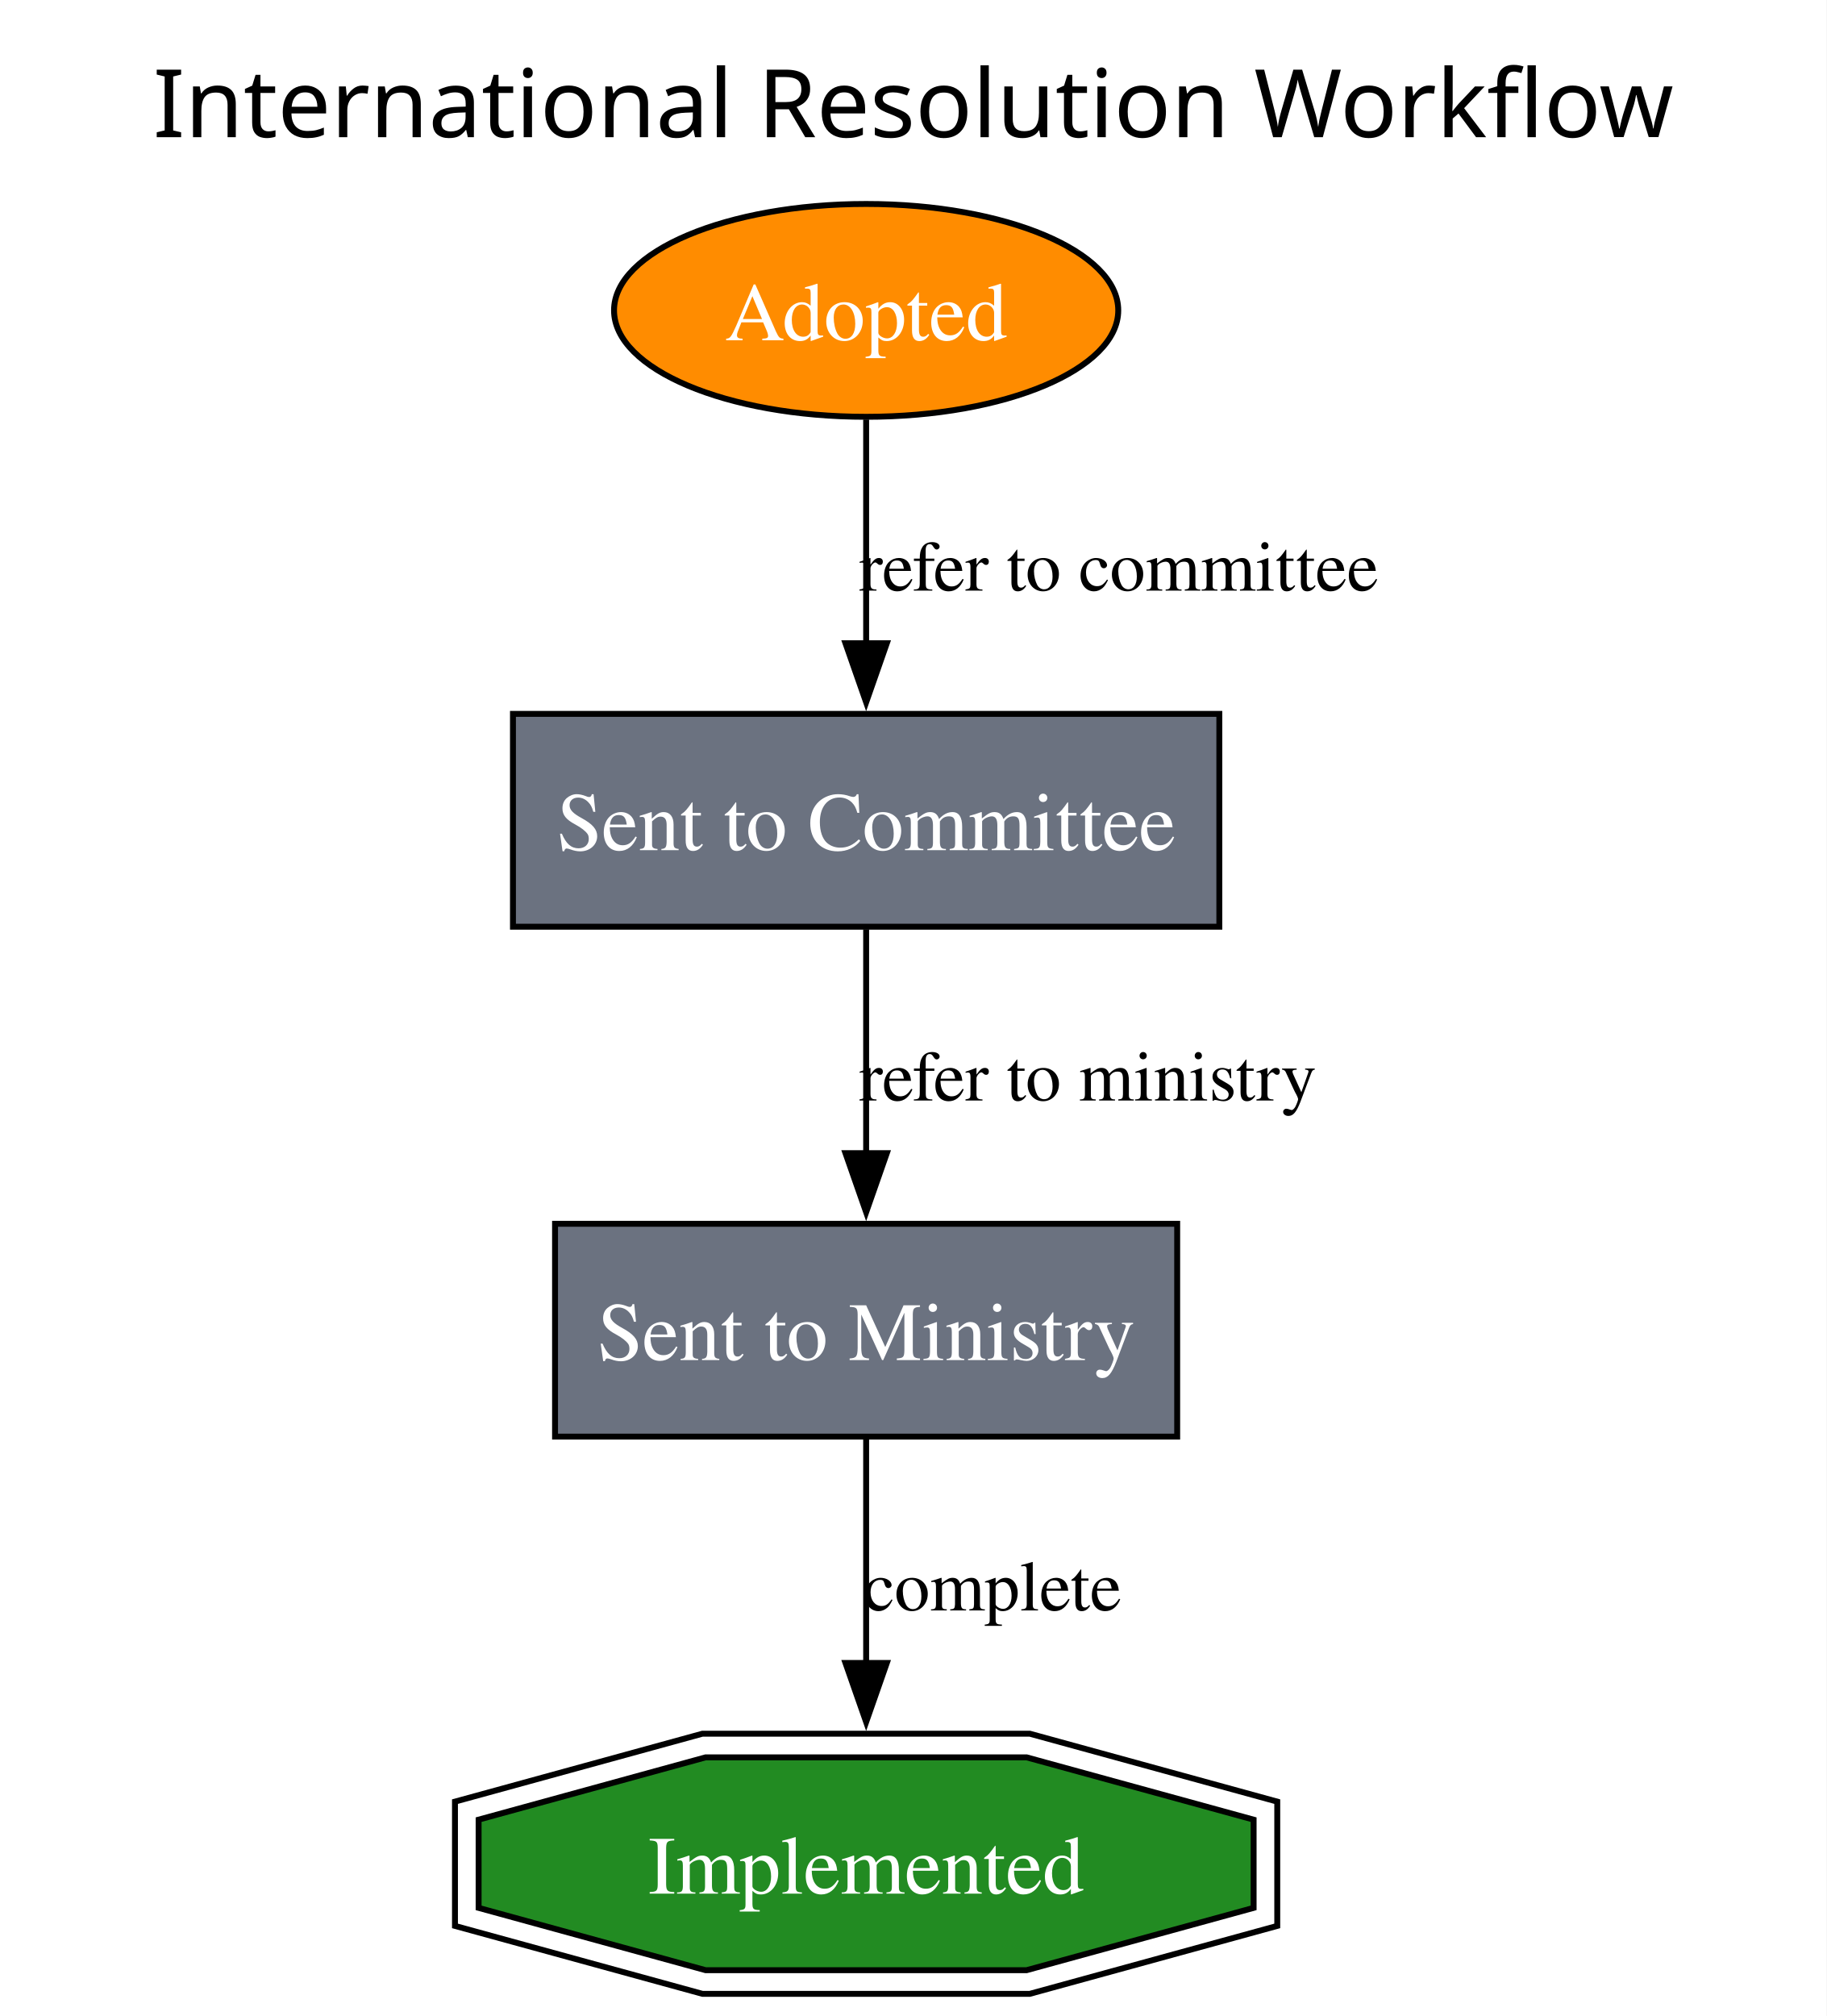
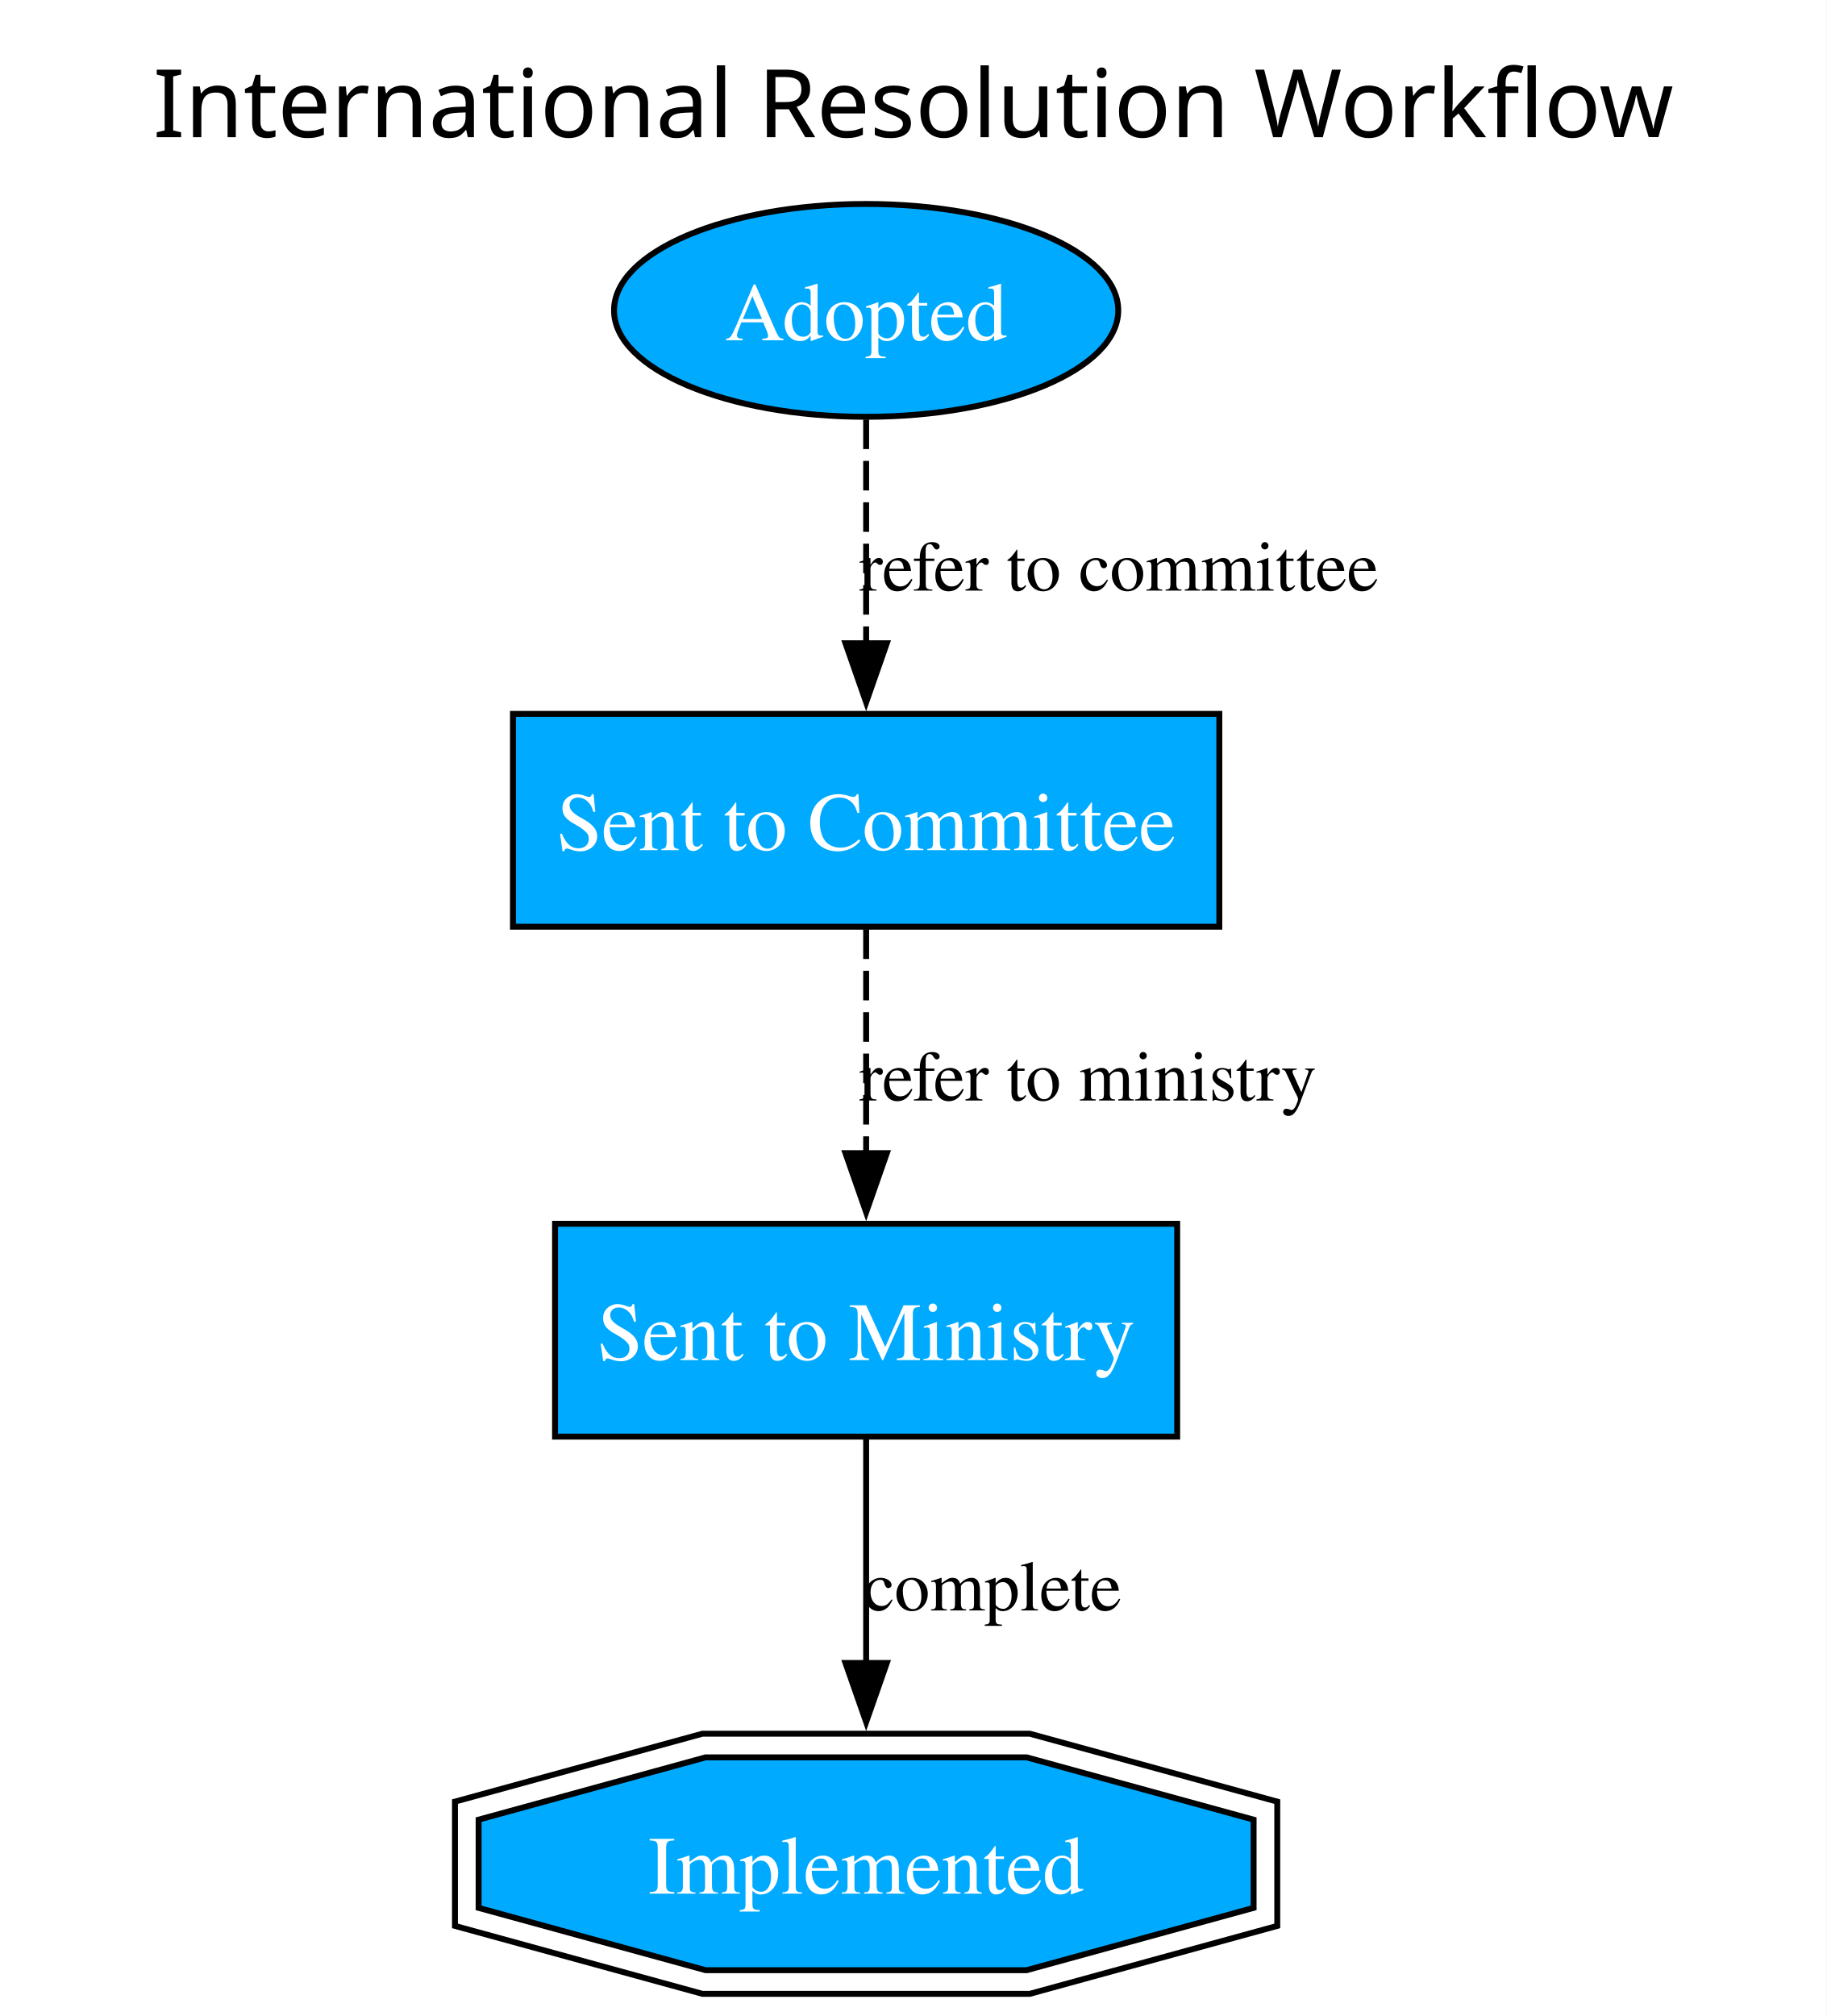
<svg xmlns="http://www.w3.org/2000/svg" width="309pt" height="341pt" viewBox="0.00 0.00 309.00 341.00">
  <g id="graph0" class="graph" transform="scale(1 1) rotate(0) translate(4 337.25)">
    <polygon fill="white" stroke="none" points="-4,4 -4,-337.25 305,-337.25 305,4 -4,4" />
    <text xml:space="preserve" text-anchor="middle" x="150.5" y="-314.05" font-family="bold" font-size="16.00">International Resolution Workflow</text>
    <g id="node1" class="node">
-       <ellipse fill="#ff8c00" stroke="black" cx="142.53" cy="-284.75" rx="42.65" ry="18" />
+       <ellipse fill="#00aaff" stroke="black" cx="142.53" cy="-284.75" rx="42.65" ry="18" />
      <text xml:space="preserve" text-anchor="middle" x="142.53" y="-279.7" font-family="Times,serif" font-size="14.00" fill="white">Adopted</text>
    </g>
    <g id="node3" class="node">
-       <polygon fill="#6b7280" stroke="black" points="202.28,-216.5 82.78,-216.5 82.78,-180.5 202.28,-180.5 202.28,-216.5" />
+       <polygon fill="#00aaff" stroke="black" points="202.28,-216.5 82.78,-216.5 82.78,-180.5 202.28,-180.5 202.28,-216.5" />
      <text xml:space="preserve" text-anchor="middle" x="142.53" y="-193.45" font-family="Times,serif" font-size="14.00" fill="white">Sent to Committee</text>
    </g>
    <g id="edge2" class="edge">
-       <path fill="none" stroke="black" d="M142.53,-266.29C142.53,-255.34 142.53,-240.94 142.53,-228.32" />
+       <path fill="none" stroke="black" stroke-dasharray="5,2" d="M142.53,-266.29C142.53,-255.34 142.53,-240.94 142.53,-228.32" />
      <polygon fill="black" stroke="black" points="146.03,-228.45 142.53,-218.45 139.03,-228.45 146.03,-228.45" />
      <text xml:space="preserve" text-anchor="middle" x="185.28" y="-237.35" font-family="Times,serif" font-size="12.00">refer to committee</text>
    </g>
    <g id="node2" class="node">
-       <polygon fill="#228b22" stroke="black" points="208.08,-14.54 208.08,-29.46 169.68,-40 115.37,-40 76.97,-29.46 76.97,-14.54 115.37,-4 169.68,-4 208.08,-14.54" />
+       <polygon fill="#00aaff" stroke="black" points="208.08,-14.54 208.08,-29.46 169.68,-40 115.37,-40 76.97,-29.46 76.97,-14.54 115.37,-4 169.68,-4 208.08,-14.54" />
      <polygon fill="none" stroke="black" points="212.08,-11.49 212.08,-32.51 170.22,-44 114.83,-44 72.97,-32.51 72.97,-11.49 114.83,0 170.22,0 212.08,-11.49" />
      <text xml:space="preserve" text-anchor="middle" x="142.53" y="-16.95" font-family="Times,serif" font-size="14.00" fill="white">Implemented</text>
    </g>
    <g id="node4" class="node">
-       <polygon fill="#6b7280" stroke="black" points="195.15,-130.25 89.9,-130.25 89.9,-94.25 195.15,-94.25 195.15,-130.25" />
+       <polygon fill="#00aaff" stroke="black" points="195.15,-130.25 89.9,-130.25 89.9,-94.25 195.15,-94.25 195.15,-130.25" />
      <text xml:space="preserve" text-anchor="middle" x="142.53" y="-107.2" font-family="Times,serif" font-size="14.00" fill="white">Sent to Ministry</text>
    </g>
    <g id="edge3" class="edge">
-       <path fill="none" stroke="black" d="M142.53,-180.04C142.53,-169.09 142.53,-154.69 142.53,-142.07" />
+       <path fill="none" stroke="black" stroke-dasharray="5,2" d="M142.53,-180.04C142.53,-169.09 142.53,-154.69 142.53,-142.07" />
      <polygon fill="black" stroke="black" points="146.03,-142.2 142.53,-132.2 139.03,-142.2 146.03,-142.2" />
      <text xml:space="preserve" text-anchor="middle" x="180.03" y="-151.1" font-family="Times,serif" font-size="12.00">refer to ministry</text>
    </g>
    <g id="edge1" class="edge">
      <path fill="none" stroke="black" d="M142.53,-93.81C142.53,-82.97 142.53,-68.68 142.53,-55.78" />
      <polygon fill="black" stroke="black" points="146.03,-55.97 142.53,-45.97 139.03,-55.97 146.03,-55.97" />
      <text xml:space="preserve" text-anchor="middle" x="163.9" y="-64.85" font-family="Times,serif" font-size="12.00">complete</text>
    </g>
  </g>
</svg>
